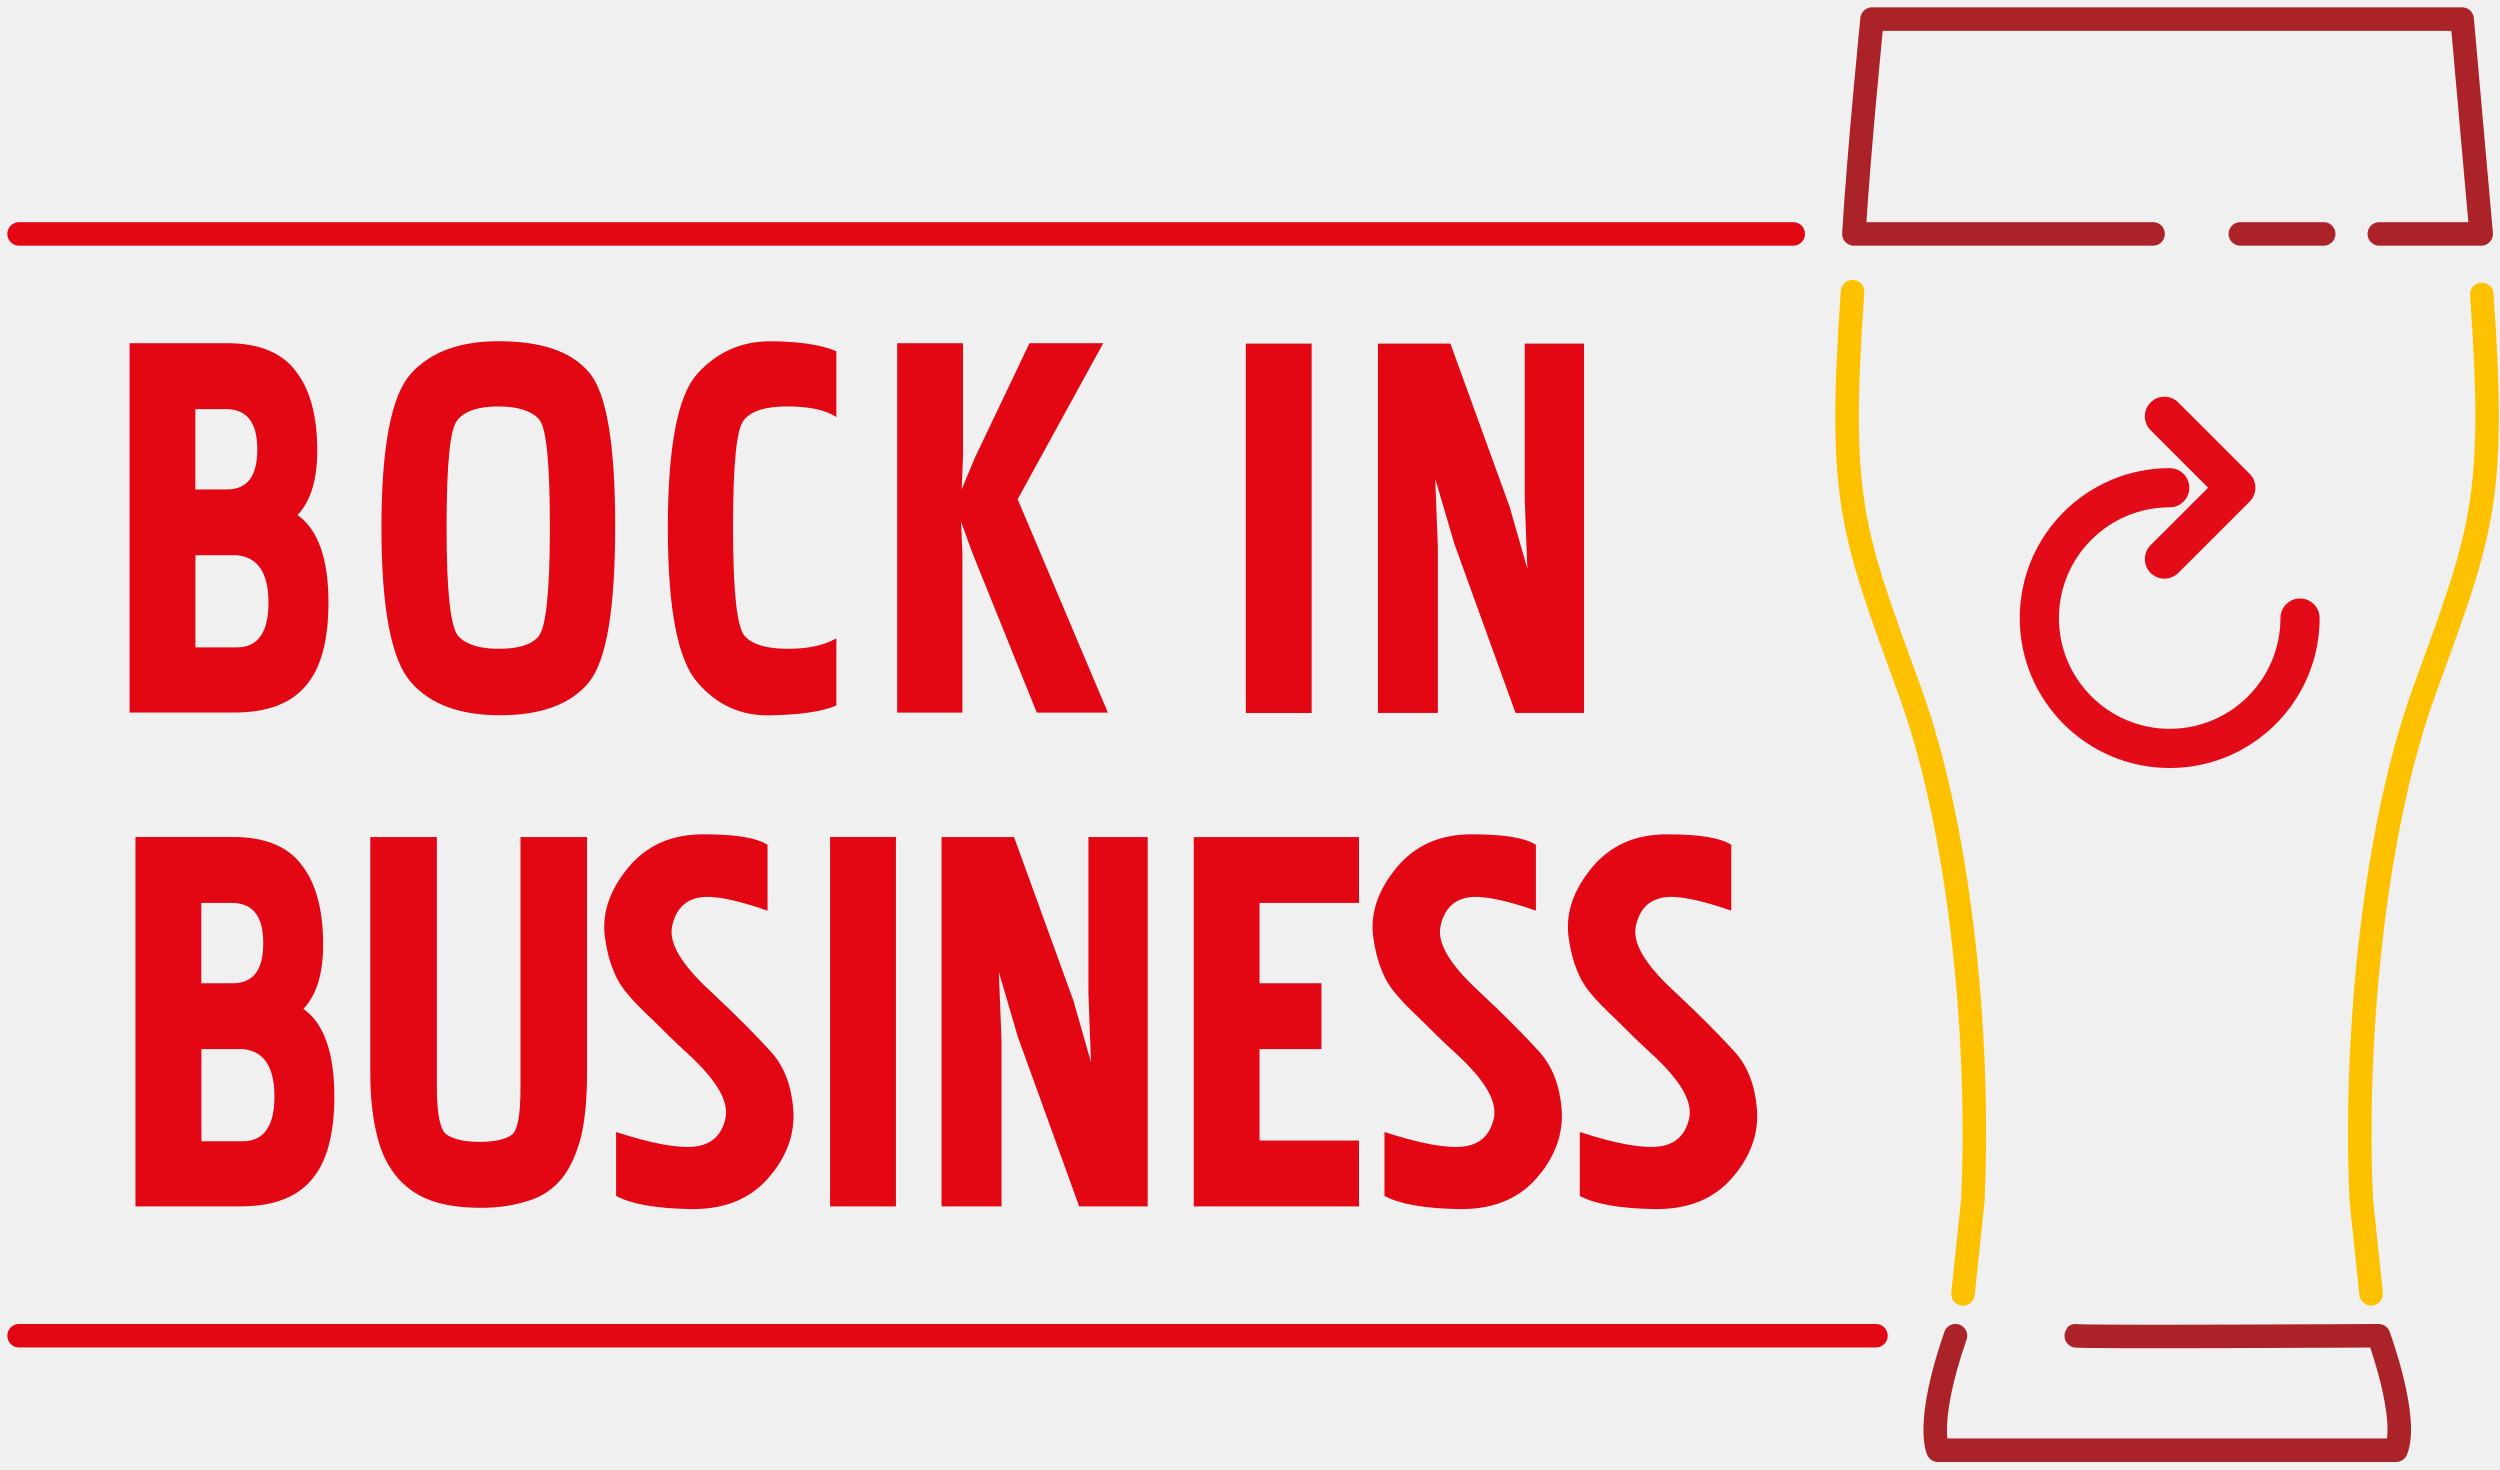
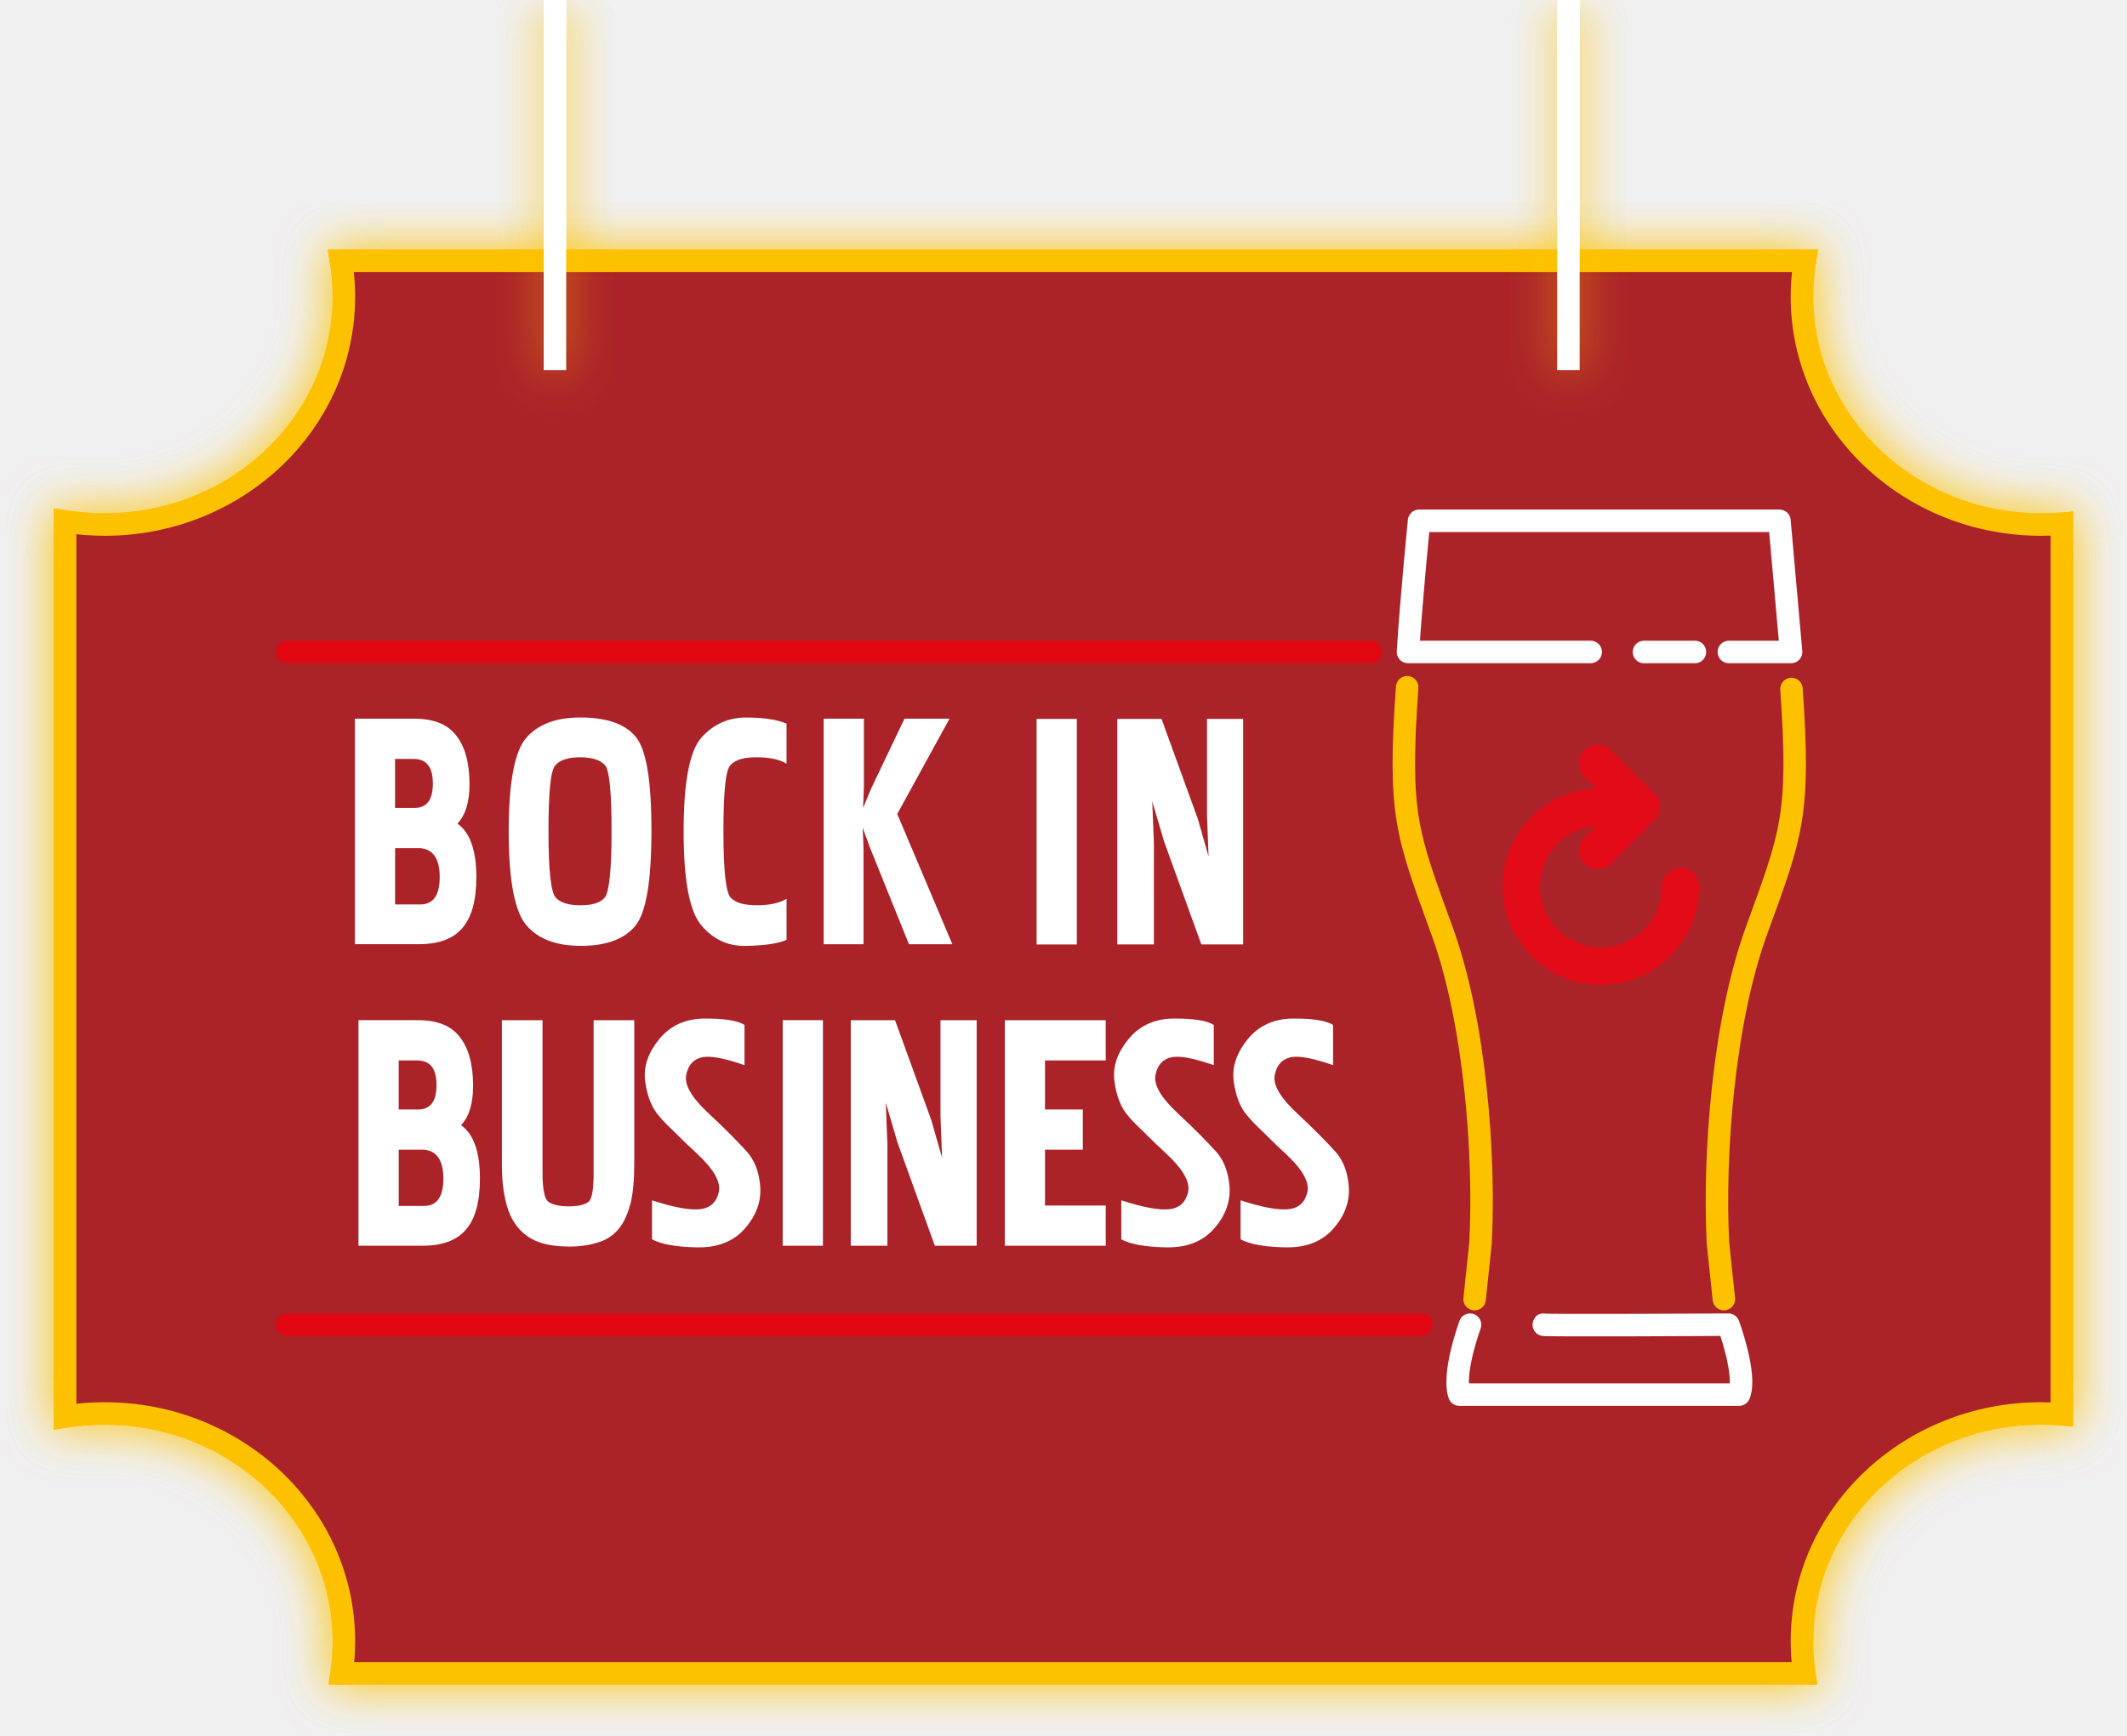
- <svg xmlns="http://www.w3.org/2000/svg" width="262" height="154" fill="none">
-   <path d="M187.93 24.515H2M196.596 139.984H2" stroke="#E30613" stroke-width="2.464" stroke-miterlimit="10" stroke-linecap="round" stroke-linejoin="round" />
-   <path d="M30.972 38.866c1.52 1.93 2.275 4.69 2.275 8.345 0 3.105-.69 5.315-2.07 6.76 2.144 1.52 3.245 4.552 3.245 9.176 0 4.074-.83 6.974-2.415 8.765-1.586 1.864-4.074 2.76-7.45 2.76H13.581V35.966h10.21c3.31 0 5.726.97 7.18 2.9zm-4.009 8.214c0-2.826-1.1-4.206-3.31-4.206h-3.18v8.42h3.311c2.152-.008 3.18-1.388 3.18-4.214zm1.175 16.075c0-3.105-1.1-4.756-3.31-4.97h-4.346v9.66h4.346c2.21 0 3.31-1.585 3.31-4.69zM61.71 39.005c1.864 2.144 2.76 7.525 2.76 16.15 0 8.625-.896 14.079-2.76 16.354-1.865 2.276-4.97 3.45-9.315 3.45-4.14 0-7.245-1.1-9.315-3.45-2.07-2.349-3.105-7.73-3.105-16.215S41.01 41.42 43.08 39.145c2.07-2.275 5.109-3.384 9.175-3.384 4.42 0 7.59 1.035 9.455 3.244zm-13.735 4.97c-.83.895-1.174 4.69-1.174 11.385 0 6.695.419 10.424 1.24 11.32.83.895 2.275 1.314 4.206 1.314 2.07 0 3.45-.411 4.206-1.315.755-.895 1.174-4.69 1.174-11.319 0-6.695-.345-10.49-1.109-11.385-.755-.895-2.21-1.38-4.28-1.38-1.987 0-3.433.41-4.263 1.38zM82.484 42.595c-2.136 0-3.656.41-4.485 1.38-.83.895-1.175 4.69-1.175 11.385 0 6.694.41 10.424 1.24 11.32.83.894 2.35 1.313 4.485 1.313 2.136 0 3.795-.345 5.101-1.1v7.04c-1.585.69-3.934.969-6.965 1.034-2.966.066-5.52-1.035-7.59-3.45-2.07-2.349-3.105-7.73-3.105-16.215s1.035-13.874 3.105-16.149c2.07-2.275 4.624-3.384 7.59-3.384 2.965 0 5.314.345 6.965 1.035v6.9c-1.166-.764-2.891-1.11-5.166-1.11zM100.859 57.915V74.68h-6.834V35.966h6.9v11.73l-.14 3.59 1.38-3.31 5.725-12.01h7.73l-8.97 16.355 9.455 22.359h-7.451l-6.76-16.765-1.175-3.245.14 3.245zM31.588 90.616c1.52 1.93 2.275 4.69 2.275 8.354 0 3.105-.69 5.314-2.07 6.76 2.144 1.52 3.245 4.551 3.245 9.175 0 4.066-.83 6.966-2.415 8.765-1.585 1.865-4.074 2.76-7.45 2.76H14.197V87.716h10.21c3.32 0 5.734.97 7.18 2.9zm-4 8.214c0-2.826-1.101-4.206-3.31-4.206h-3.18v8.42h3.31c2.144 0 3.18-1.388 3.18-4.214zm1.174 16.084c0-3.105-1.1-4.765-3.31-4.97h-4.346v9.66h4.346c2.201 0 3.31-1.585 3.31-4.69zM45.355 125.88a8.345 8.345 0 01-3.655-2.415c-.962-1.109-1.726-2.555-2.136-4.28-.485-1.799-.756-4-.756-6.621v-24.84h6.974v26.22c0 2.826.345 4.485 1.035 4.97.756.485 1.865.756 3.45.756 1.585 0 2.76-.271 3.384-.756.625-.485.896-2.136.896-4.97v-26.22h6.974V112.5c0 2.62-.206 4.83-.625 6.628-.484 1.791-1.1 3.245-1.996 4.346-.895 1.101-2.07 1.93-3.45 2.341-1.446.485-3.105.764-5.035.764-1.955-.008-3.614-.214-5.06-.698zM73.259 94.066c-1.52.279-2.48 1.314-2.826 3.039-.345 1.725.961 3.935 3.935 6.695 2.965 2.76 5.035 4.895 6.415 6.415 1.38 1.52 2.144 3.516 2.35 6.005.205 2.62-.69 5.035-2.62 7.245-1.931 2.209-4.625 3.31-8.215 3.244-3.655-.065-6.21-.55-7.73-1.38v-6.694c3.795 1.24 6.555 1.725 8.28 1.519 1.725-.205 2.76-1.174 3.171-2.899.419-1.791-.895-4.001-3.795-6.695-1.52-1.38-2.76-2.62-3.795-3.655-1.1-1.035-2.004-1.931-2.62-2.695-1.24-1.38-2.07-3.384-2.415-6.004-.345-2.555.55-4.97 2.415-7.245 1.93-2.35 4.55-3.524 7.869-3.524 3.384 0 5.594.345 6.76 1.1v6.9c-3.318-1.158-5.733-1.642-7.179-1.371zM93.893 87.716h-6.9v38.714h6.9V87.716zM104.958 109.04v17.39h-6.284V87.724h7.598l6.21 17.111 1.857 6.489-.271-7.179v-16.42h6.21v38.705h-7.18l-6.415-17.735-2.004-6.826.279 7.171zM137.462 36.007h-6.9v38.714h6.9V36.007zM150.687 57.323v17.39h-6.276V36.007h7.59l6.21 17.11 1.857 6.49-.272-7.18v-16.42h6.21v38.706h-7.179l-6.415-17.735-2.004-6.826.279 7.171zM131.999 94.624v8.42h6.489v6.9h-6.489v9.586h10.424v6.9h-17.316V87.724h17.316v6.9h-10.424zM153.784 94.066c-1.52.279-2.481 1.314-2.826 3.039-.345 1.725.961 3.935 3.934 6.695 2.966 2.76 5.036 4.895 6.416 6.415 1.38 1.52 2.144 3.516 2.349 6.005.205 2.62-.69 5.035-2.62 7.245-1.931 2.209-4.625 3.31-8.215 3.244-3.655-.065-6.21-.55-7.729-1.38v-6.694c3.795 1.24 6.555 1.725 8.28 1.519 1.725-.205 2.76-1.174 3.171-2.899.418-1.791-.896-4.001-3.795-6.695-1.52-1.38-2.76-2.62-3.795-3.655-1.101-1.035-2.005-1.931-2.621-2.695-1.24-1.38-2.07-3.384-2.415-6.004-.345-2.555.551-4.97 2.415-7.245 1.931-2.35 4.551-3.524 7.869-3.524 3.385 0 5.594.345 6.761 1.1v6.9c-3.319-1.158-5.734-1.642-7.179-1.371zM174.254 94.066c-1.52.279-2.481 1.314-2.826 3.039-.345 1.725.961 3.935 3.935 6.695 2.965 2.76 5.035 4.895 6.415 6.415 1.38 1.52 2.144 3.516 2.349 6.005.206 2.62-.69 5.035-2.62 7.245-1.931 2.209-4.625 3.31-8.214 3.244-3.656-.065-6.21-.55-7.73-1.38v-6.694c3.795 1.24 6.555 1.725 8.28 1.519 1.725-.205 2.76-1.174 3.171-2.899.419-1.791-.896-4.001-3.795-6.695-1.52-1.38-2.76-2.62-3.795-3.655-1.101-1.035-2.005-1.931-2.621-2.695-1.24-1.38-2.07-3.384-2.415-6.004-.345-2.555.551-4.97 2.415-7.245 1.931-2.35 4.551-3.524 7.87-3.524 3.384 0 5.593.345 6.76 1.1v6.9c-3.319-1.158-5.725-1.642-7.179-1.371z" fill="#E30613" />
-   <path d="M248.494 135.589l-1.018-9.668c-.756-15 .912-37.835 6.588-53.492 6.062-16.691 7.549-19.854 6.029-41.564M194.149 30.57c-1.561 21.989-.083 25.102 6.004 41.867 5.684 15.657 7.352 38.493 6.588 53.492l-1.019 9.668" stroke="#FDC100" stroke-width="2.464" stroke-miterlimit="10" stroke-linecap="round" stroke-linejoin="round" />
-   <path d="M204.934 139.984c-3.204 9.232-1.832 12.001-1.832 12.001h48.004c1.364-3.36-1.831-12.001-1.831-12.001s-31.937.18-31.757 0M249.349 24.515h10.678L258.031 2h-61.837s-1.405 14.03-1.906 22.515h31.354M243.525 24.515h-8.74" stroke="#AB2328" stroke-width="2.464" stroke-miterlimit="10" stroke-linecap="round" stroke-linejoin="round" />
-   <path d="M241.044 64.774c0 7.549-6.12 13.66-13.66 13.66-7.541 0-13.661-6.12-13.661-13.66 0-7.55 6.12-13.66 13.661-13.66" stroke="#E30B17" stroke-width="4.107" stroke-miterlimit="10" stroke-linecap="round" stroke-linejoin="round" />
-   <path d="M226.833 43.63l7.483 7.483-7.483 7.475" stroke="#E30B17" stroke-width="4.107" stroke-miterlimit="10" stroke-linecap="round" stroke-linejoin="round" />
+ <svg xmlns="http://www.w3.org/2000/svg" width="196" height="160" fill="none">
+   <g filter="url(#prefix__filter0_d)">
+     <path fill-rule="evenodd" clip-rule="evenodd" d="M31.69 27.347c0 11.6-9.87 21.004-22.045 21.004A23.27 23.27 0 016 48.065v82.504a23.27 23.27 0 013.645-.286c12.175 0 22.046 9.404 22.046 21.004 0 1.001-.074 1.987-.216 2.951H166.26a20.247 20.247 0 01-.216-2.951c0-11.6 9.87-21.004 22.045-21.004.644 0 1.281.026 1.91.078V48.273c-.629.052-1.266.078-1.91.078-12.175 0-22.045-9.404-22.045-21.004 0-1.122.093-2.223.27-3.298H31.42c.178 1.075.27 2.176.27 3.298z" fill="#fff" />
+     <path d="M6 48.065l.162-1.022-1.197-.19v1.212H6zm0 82.504H4.965v1.212l1.197-.19L6 130.569zm25.475 23.669l-1.024-.151-.175 1.186h1.199v-1.035zm134.786 0v1.035h1.199l-.175-1.186-1.024.151zM190 130.361l-.084 1.031 1.119.092v-1.123H190zm0-82.088h1.035V47.15l-1.119.092.084 1.031zM166.315 24.05l1.022.17.199-1.205h-1.221v1.035zm-134.895 0v-1.035H30.2l.199 1.204 1.021-.169zM9.645 49.386c12.7 0 23.08-9.82 23.08-22.039h-2.07c0 10.982-9.358 19.969-21.01 19.969v2.07zm-3.807-.298c1.24.196 2.511.298 3.807.298v-2.07c-1.187 0-2.35-.094-3.483-.273l-.324 2.045zm1.197 81.481V48.065h-2.07v82.504h2.07zm-.873 1.022a22.297 22.297 0 013.483-.273v-2.07c-1.296 0-2.568.102-3.807.298l.324 2.045zm3.483-.273c11.652 0 21.01 8.987 21.01 19.969h2.07c0-12.219-10.38-22.039-23.08-22.039v2.07zm21.01 19.969c0 .951-.07 1.885-.204 2.8l2.048.302c.15-1.014.227-2.05.227-3.102h-2.07zm135.606 1.916H31.475v2.07H166.26v-2.07zm-1.251-1.916c0 1.052.077 2.088.227 3.102l2.048-.302a19.165 19.165 0 01-.205-2.8h-2.07zm23.08-22.039c-12.699 0-23.08 9.82-23.08 22.039h2.07c0-10.982 9.359-19.969 21.01-19.969v-2.07zm1.994.081a24.34 24.34 0 00-1.994-.081v2.07c.616 0 1.224.025 1.826.074l.168-2.063zm-1.119-81.056v82.088h2.07V48.273h-2.07zm-.875 1.113c.672 0 1.337-.027 1.994-.081l-.168-2.063c-.602.049-1.21.074-1.826.074v2.07zm-23.08-22.039c0 12.219 10.381 22.04 23.08 22.04v-2.071c-11.651 0-21.01-8.987-21.01-19.969h-2.07zm.284-3.467a21.225 21.225 0 00-.284 3.467h2.07c0-1.065.088-2.11.257-3.129l-2.043-.338zM31.42 25.084h134.895v-2.07H31.42v2.07zm1.306 2.263c0-1.179-.097-2.337-.284-3.467l-2.043.338c.169 1.019.256 2.064.256 3.13h2.07z" fill="#FDC100" />
+   </g>
+   <g filter="url(#prefix__filter1_d)">
+     <path fill-rule="evenodd" clip-rule="evenodd" d="M52.174-19v53.117H50.85V-19h1.323z" fill="#fff" />
+   </g>
+   <g filter="url(#prefix__filter2_d)">
+     <path fill-rule="evenodd" clip-rule="evenodd" d="M145.562-19v53.117h-1.322L144.239-19h1.323z" fill="#fff" />
+   </g>
+   <path fill-rule="evenodd" clip-rule="evenodd" d="M25.821 60.095c0-.366.297-.662.662-.662h99.847a.662.662 0 010 1.324H26.483a.662.662 0 01-.662-.662zM25.821 122.102c0-.365.297-.661.662-.661h104.501a.661.661 0 010 1.323h-104.5a.662.662 0 01-.663-.662z" fill="#E30613" />
+   <path d="M42.041 67.801c.816 1.037 1.222 2.519 1.222 4.482 0 1.667-.37 2.854-1.112 3.63 1.152.816 1.743 2.444 1.743 4.927 0 2.188-.446 3.745-1.297 4.707-.852 1.002-2.188 1.482-4.001 1.482h-5.893V66.244h5.483c1.777 0 3.074.52 3.855 1.557zm-2.153 4.411c0-1.517-.59-2.258-1.777-2.258h-1.707v4.521h1.777c1.156-.004 1.707-.745 1.707-2.263zm.631 8.633c0-1.668-.59-2.554-1.777-2.669h-2.334v5.188h2.334c1.186 0 1.777-.852 1.777-2.52zM58.548 67.876c1.001 1.151 1.482 4.04 1.482 8.672 0 4.632-.48 7.561-1.482 8.783-1.002 1.222-2.669 1.853-5.003 1.853-2.223 0-3.89-.591-5.002-1.853-1.111-1.261-1.667-4.15-1.667-8.708 0-4.556.556-7.45 1.667-8.672 1.112-1.222 2.744-1.817 4.928-1.817 2.373 0 4.076.555 5.077 1.742zm-7.376 2.669c-.445.48-.63 2.519-.63 6.114 0 3.595.224 5.597.666 6.078.445.481 1.221.706 2.258.706 1.112 0 1.853-.22 2.259-.706.405-.48.63-2.518.63-6.078 0-3.595-.185-5.633-.595-6.114-.406-.481-1.187-.741-2.298-.741-1.068 0-1.844.22-2.29.74zM69.704 69.804c-1.147 0-1.963.22-2.409.74-.445.481-.63 2.52-.63 6.115s.22 5.597.665 6.078c.446.481 1.262.706 2.409.706 1.147 0 2.038-.185 2.74-.591v3.78c-.852.37-2.114.52-3.742.556-1.592.035-2.964-.556-4.075-1.853-1.112-1.261-1.668-4.15-1.668-8.707s.556-7.45 1.668-8.673c1.111-1.222 2.483-1.817 4.075-1.817 1.593 0 2.855.185 3.741.556v3.705c-.626-.41-1.553-.595-2.774-.595zM79.571 78.03v9.004h-3.67v-20.79h3.706v6.299l-.075 1.928.74-1.778 3.075-6.45h4.151l-4.817 8.784 5.078 12.007h-4.002l-3.63-9.004-.63-1.742.074 1.743zM42.372 95.591c.816 1.037 1.222 2.52 1.222 4.486 0 1.668-.37 2.855-1.112 3.631 1.152.816 1.743 2.444 1.743 4.927 0 2.184-.446 3.741-1.297 4.707-.851 1.001-2.188 1.482-4.001 1.482h-5.893v-20.79h5.483c1.782 0 3.079.52 3.855 1.557zm-2.148 4.411c0-1.517-.591-2.258-1.778-2.258H36.74v4.521h1.778c1.151 0 1.707-.745 1.707-2.263zm.63 8.638c0-1.668-.59-2.559-1.777-2.669h-2.334v5.187h2.334c1.182 0 1.778-.851 1.778-2.518zM49.765 114.528a4.473 4.473 0 01-1.963-1.296c-.516-.596-.926-1.372-1.147-2.299-.26-.966-.406-2.148-.406-3.555v-13.34h3.745v14.081c0 1.517.186 2.409.556 2.669.406.26 1.002.406 1.853.406s1.482-.146 1.817-.406c.336-.26.481-1.147.481-2.669v-14.08h3.745v13.304c0 1.407-.11 2.593-.335 3.559-.26.962-.591 1.743-1.072 2.334a3.772 3.772 0 01-1.853 1.257c-.776.26-1.667.41-2.704.41-1.05-.004-1.94-.114-2.717-.375zM64.75 97.444c-.816.15-1.332.706-1.518 1.632-.185.927.517 2.113 2.113 3.595 1.593 1.482 2.704 2.629 3.445 3.445.741.817 1.152 1.888 1.262 3.225.11 1.407-.37 2.704-1.407 3.891-1.037 1.186-2.484 1.777-4.411 1.742-1.963-.035-3.335-.295-4.151-.741v-3.595c2.038.666 3.52.926 4.446.816.927-.11 1.482-.631 1.703-1.557.225-.962-.48-2.148-2.038-3.595a56.069 56.069 0 01-2.038-1.963c-.591-.556-1.076-1.037-1.407-1.447-.666-.741-1.112-1.818-1.297-3.225-.185-1.372.296-2.668 1.297-3.89 1.036-1.262 2.444-1.893 4.226-1.893 1.817 0 3.004.186 3.63.591v3.706c-1.782-.622-3.079-.882-3.855-.737zM75.83 94.034h-3.705v20.79h3.706v-20.79zM81.772 105.486v9.338h-3.374V94.039h4.08l3.335 9.188.997 3.485-.145-3.856v-8.817h3.334v20.785h-3.855l-3.445-9.524-1.076-3.665.15 3.851zM99.228 66.266h-3.706v20.79h3.706v-20.79zM106.33 77.713v9.338h-3.371V66.266h4.076l3.335 9.188.997 3.485-.145-3.855v-8.818h3.334V87.05h-3.855l-3.445-9.523-1.076-3.666.15 3.85zM96.294 97.744v4.521h3.485v3.706h-3.485v5.148h5.598v3.705h-9.299V94.039h9.299v3.705h-5.598zM107.992 97.444c-.816.15-1.332.706-1.517 1.632-.185.927.516 2.113 2.113 3.595 1.592 1.482 2.704 2.629 3.445 3.445.741.817 1.151 1.888 1.262 3.225.11 1.407-.371 2.704-1.408 3.891-1.036 1.186-2.483 1.777-4.411 1.742-1.963-.035-3.335-.295-4.151-.741v-3.595c2.038.666 3.52.926 4.447.816.926-.11 1.482-.631 1.703-1.557.224-.962-.481-2.148-2.038-3.595a55.429 55.429 0 01-2.038-1.963c-.591-.556-1.077-1.037-1.408-1.447-.666-.741-1.111-1.818-1.296-3.225-.186-1.372.295-2.668 1.296-3.89 1.037-1.262 2.444-1.893 4.226-1.893 1.818 0 3.004.186 3.631.591v3.706c-1.782-.622-3.079-.882-3.856-.737zM118.985 97.444c-.816.15-1.332.706-1.517 1.632-.186.927.516 2.113 2.113 3.595 1.592 1.482 2.704 2.629 3.445 3.445.741.817 1.151 1.888 1.261 3.225.111 1.407-.37 2.704-1.407 3.891-1.037 1.186-2.483 1.777-4.411 1.742-1.963-.035-3.335-.295-4.151-.741v-3.595c2.038.666 3.52.926 4.446.816.927-.11 1.483-.631 1.703-1.557.225-.962-.481-2.148-2.038-3.595-.816-.741-1.482-1.407-2.038-1.963-.591-.556-1.076-1.037-1.407-1.447-.666-.741-1.111-1.818-1.297-3.225-.185-1.372.296-2.668 1.297-3.89 1.037-1.262 2.444-1.893 4.226-1.893 1.817 0 3.004.186 3.63.591v3.706c-1.782-.622-3.074-.882-3.855-.737z" fill="#AB2328" />
+   <path fill-rule="evenodd" clip-rule="evenodd" d="M165.036 62.844c.364-.025.68.25.706.614.408 5.837.419 9.243-.1 12.327-.48 2.858-1.412 5.419-2.84 9.343l-.336.923c-3.004 8.287-3.901 20.441-3.5 28.448l.545 5.174a.662.662 0 11-1.316.139l-.547-5.192-.003-.036c-.408-8.102.488-20.463 3.577-28.984l.319-.877c1.447-3.977 2.337-6.424 2.796-9.157.491-2.92.492-6.193.085-12.015a.661.661 0 01.614-.707zM129.716 62.686a.662.662 0 01.613.707c-.419 5.897-.424 9.2.065 12.138.457 2.746 1.347 5.193 2.797 9.18l.324.893c3.094 8.522 3.99 20.882 3.577 28.985l-.001.015a.123.123 0 01-.002.02l-.547 5.192a.661.661 0 11-1.316-.138l.545-5.174c.406-8.008-.491-20.161-3.5-28.449l-.341-.939c-1.431-3.933-2.364-6.496-2.842-9.368-.516-3.101-.499-6.538-.079-12.45a.662.662 0 01.707-.612z" fill="#FDC100" />
+   <path fill-rule="evenodd" clip-rule="evenodd" d="M135.678 121.477c.345.12.528.497.408.842-.845 2.435-1.073 3.979-1.101 4.886-.009.29.003.514.02.68h24.74c.038-.279.042-.633.007-1.051-.054-.641-.192-1.354-.356-2.029a25.399 25.399 0 00-.593-2.038l-.264.001-1.942.01c-1.606.007-3.748.016-5.886.022-2.138.007-4.274.01-5.87.005-.798-.002-1.463-.006-1.927-.013a22.75 22.75 0 01-.545-.012 5.048 5.048 0 01-.169-.01c-.018-.002-.062-.006-.109-.016h-.002a.662.662 0 01-.189-.07l-.002-.001a.661.661 0 01-.296-.34 1.16 1.16 0 01-.016-.436c.034-.086.119-.222.165-.272a.659.659 0 01.601-.181l.068.003c.112.005.284.008.513.012.456.006 1.115.01 1.911.013 1.593.004 3.726.001 5.863-.005 2.137-.006 4.278-.015 5.884-.023l1.941-.009.736-.004.004.661.621-.229.002.005.004.011.015.042.055.156a26.894 26.894 0 01.713 2.405c.173.71.327 1.496.389 2.232.06.715.042 1.472-.202 2.072a.661.661 0 01-.613.413h-25.779a.663.663 0 01-.593-.368l.593-.294-.593.293-.001-.002-.001-.003-.003-.006-.007-.014-.015-.034c-.01-.026-.023-.059-.036-.098a2.747 2.747 0 01-.082-.319 5.487 5.487 0 01-.076-1.201c.033-1.075.297-2.754 1.173-5.277a.662.662 0 01.842-.409zm23.594.625l.621-.229a.661.661 0 00-.624-.432l.003.661zm-16.954-.65c-.004-.001-.004 0 0 0zM130.109 47.938a.661.661 0 01.658-.596h33.208c.342 0 .628.262.659.603l1.072 12.091a.665.665 0 01-.659.72h-5.735a.662.662 0 010-1.323h5.012l-.955-10.768h-32.002l-.063.65c-.075.777-.178 1.86-.288 3.085-.2 2.207-.427 4.87-.568 7.033h16.133a.662.662 0 110 1.323h-16.837a.665.665 0 01-.661-.7c.136-2.29.392-5.321.615-7.775.111-1.228.214-2.314.289-3.092l.089-.917.033-.334.658.066-.658-.066z" fill="#AB2328" />
+   <path d="M156.184 60.095h-4.693" stroke="#AB2328" stroke-width="2.071" stroke-miterlimit="10" stroke-linecap="round" stroke-linejoin="round" />
+   <path fill-rule="evenodd" clip-rule="evenodd" d="M147.517 75.481a6.233 6.233 0 100 12.466 6.233 6.233 0 006.233-6.233 1.102 1.102 0 112.205 0 8.438 8.438 0 01-8.438 8.439 8.438 8.438 0 110-16.877 1.102 1.102 0 010 2.205z" fill="#E30B17" />
+   <path fill-rule="evenodd" clip-rule="evenodd" d="M146.441 69.58a1.103 1.103 0 011.56 0l4.018 4.018a1.103 1.103 0 010 1.56L148 79.172a1.102 1.102 0 11-1.558-1.56l3.238-3.234-3.239-3.239a1.102 1.102 0 010-1.56z" fill="#E30B17" />
+   <g filter="url(#prefix__filter3_d)">
+     <path fill-rule="evenodd" clip-rule="evenodd" d="M31.69 27.347c0 11.6-9.87 21.004-22.045 21.004A23.27 23.27 0 016 48.065v82.504a23.27 23.27 0 013.645-.286c12.175 0 22.046 9.404 22.046 21.004 0 1.001-.074 1.987-.216 2.951H166.26a20.247 20.247 0 01-.216-2.951c0-11.6 9.87-21.004 22.045-21.004.644 0 1.281.026 1.91.078V48.273c-.629.052-1.266.078-1.91.078-12.175 0-22.045-9.404-22.045-21.004 0-1.122.093-2.223.27-3.298H31.42c.178 1.075.27 2.176.27 3.298z" fill="#AB2328" />
+     <path d="M6 48.065l.162-1.022-1.197-.19v1.212H6zm0 82.504H4.965v1.212l1.197-.19L6 130.569zm25.475 23.669l-1.024-.151-.175 1.186h1.199v-1.035zm134.786 0v1.035h1.199l-.175-1.186-1.024.151zM190 130.361l-.084 1.031 1.119.092v-1.123H190zm0-82.088h1.035V47.15l-1.119.092.084 1.031zM166.315 24.05l1.022.17.199-1.205h-1.221v1.035zm-134.895 0v-1.035H30.2l.199 1.204 1.021-.169zM9.645 49.386c12.7 0 23.08-9.82 23.08-22.039h-2.07c0 10.982-9.358 19.969-21.01 19.969v2.07zm-3.807-.298c1.24.196 2.511.298 3.807.298v-2.07c-1.187 0-2.35-.094-3.483-.273l-.324 2.045zm1.197 81.481V48.065h-2.07v82.504h2.07zm-.873 1.022a22.297 22.297 0 013.483-.273v-2.07c-1.296 0-2.568.102-3.807.298l.324 2.045zm3.483-.273c11.652 0 21.01 8.987 21.01 19.969h2.07c0-12.219-10.38-22.039-23.08-22.039v2.07zm21.01 19.969c0 .951-.07 1.885-.204 2.8l2.048.302c.15-1.014.227-2.05.227-3.102h-2.07zm135.606 1.916H31.475v2.07H166.26v-2.07zm-1.251-1.916c0 1.052.077 2.088.227 3.102l2.048-.302a19.165 19.165 0 01-.205-2.8h-2.07zm23.08-22.039c-12.699 0-23.08 9.82-23.08 22.039h2.07c0-10.982 9.359-19.969 21.01-19.969v-2.07zm1.994.081a24.34 24.34 0 00-1.994-.081v2.07c.616 0 1.224.025 1.826.074l.168-2.063zm-1.119-81.056v82.088h2.07V48.273h-2.07zm-.875 1.113c.672 0 1.337-.027 1.994-.081l-.168-2.063c-.602.049-1.21.074-1.826.074v2.07zm-23.08-22.039c0 12.219 10.381 22.04 23.08 22.04v-2.071c-11.651 0-21.01-8.987-21.01-19.969h-2.07zm.284-3.467a21.225 21.225 0 00-.284 3.467h2.07c0-1.065.088-2.11.257-3.129l-2.043-.338zM31.42 25.084h134.895v-2.07H31.42v2.07zm1.306 2.263c0-1.179-.097-2.337-.284-3.467l-2.043.338c.169 1.019.256 2.064.256 3.13h2.07z" fill="#FDC100" />
+   </g>
+   <g filter="url(#prefix__filter4_d)">
+     <path stroke="#fff" stroke-width="2.07" d="M51.138 34.117V-19" />
+   </g>
+   <g filter="url(#prefix__filter5_d)">
+     <path stroke="#fff" stroke-width="2.07" d="M144.527 34.117V-19" />
+   </g>
+   <path d="M126.33 60.095H26.483M130.983 122.103h-104.5" stroke="#E30613" stroke-width="2.071" stroke-miterlimit="10" stroke-linecap="round" stroke-linejoin="round" />
+   <path d="M42.041 67.801c.816 1.037 1.222 2.519 1.222 4.482 0 1.667-.37 2.854-1.112 3.63 1.152.816 1.743 2.444 1.743 4.928 0 2.188-.446 3.745-1.297 4.706-.852 1.002-2.188 1.482-4.001 1.482h-5.893V66.244h5.483c1.777 0 3.074.52 3.855 1.557zm-2.153 4.411c0-1.517-.59-2.258-1.777-2.258h-1.707v4.521h1.777c1.156-.004 1.707-.745 1.707-2.263zm.631 8.633c0-1.667-.59-2.554-1.777-2.669h-2.334v5.188h2.334c1.186 0 1.777-.852 1.777-2.519zM58.548 67.876c1.001 1.151 1.482 4.04 1.482 8.672 0 4.632-.48 7.561-1.482 8.783-1.001 1.222-2.669 1.853-5.002 1.853-2.224 0-3.891-.591-5.003-1.853-1.111-1.261-1.667-4.15-1.667-8.708 0-4.556.556-7.45 1.667-8.672 1.112-1.222 2.744-1.817 4.928-1.817 2.373 0 4.076.555 5.077 1.742zm-7.376 2.669c-.445.48-.63 2.519-.63 6.114 0 3.595.225 5.597.666 6.078.445.481 1.222.706 2.258.706 1.112 0 1.853-.22 2.259-.706.406-.48.63-2.518.63-6.078 0-3.595-.185-5.633-.595-6.114-.406-.481-1.186-.741-2.298-.741-1.068 0-1.844.22-2.29.74zM69.704 69.804c-1.147 0-1.963.22-2.409.74-.445.482-.63 2.52-.63 6.115s.22 5.597.665 6.078c.446.481 1.262.706 2.409.706 1.147 0 2.038-.185 2.74-.591v3.78c-.852.37-2.114.52-3.741.556-1.593.035-2.965-.556-4.076-1.853-1.112-1.261-1.668-4.15-1.668-8.707s.556-7.45 1.668-8.672c1.111-1.222 2.483-1.818 4.076-1.818 1.592 0 2.854.185 3.74.556v3.705c-.626-.41-1.552-.595-2.774-.595zM79.571 78.03v9.004h-3.67v-20.79h3.706v6.3l-.075 1.927.74-1.778 3.075-6.449h4.151l-4.817 8.783 5.077 12.007h-4l-3.63-9.003-.632-1.743.075 1.743zM42.372 95.591c.816 1.037 1.222 2.52 1.222 4.487 0 1.667-.37 2.854-1.112 3.63 1.152.816 1.743 2.444 1.743 4.927 0 2.184-.446 3.741-1.297 4.707-.851 1.001-2.188 1.482-4.001 1.482h-5.893v-20.79h5.483c1.782 0 3.079.52 3.855 1.557zm-2.148 4.412c0-1.518-.591-2.259-1.778-2.259H36.74v4.522h1.778c1.151 0 1.707-.746 1.707-2.263zm.63 8.637c0-1.668-.59-2.559-1.777-2.669h-2.334v5.187h2.334c1.182 0 1.778-.851 1.778-2.518zM49.765 114.528a4.473 4.473 0 01-1.963-1.296c-.516-.596-.926-1.372-1.147-2.299-.26-.966-.406-2.148-.406-3.555v-13.34h3.745v14.081c0 1.517.186 2.409.556 2.669.406.26 1.002.406 1.853.406s1.482-.146 1.817-.406c.336-.26.481-1.147.481-2.669v-14.08h3.745v13.304c0 1.407-.11 2.593-.335 3.559-.26.962-.591 1.743-1.072 2.334a3.772 3.772 0 01-1.853 1.257c-.776.26-1.667.41-2.704.41-1.05-.004-1.94-.114-2.717-.375zM64.75 97.444c-.816.15-1.332.706-1.518 1.632-.185.927.517 2.113 2.113 3.595 1.593 1.482 2.704 2.629 3.445 3.445.741.817 1.152 1.888 1.262 3.225.11 1.407-.37 2.704-1.407 3.891-1.037 1.186-2.484 1.777-4.411 1.742-1.963-.035-3.335-.295-4.151-.741v-3.595c2.038.666 3.52.926 4.446.816.927-.11 1.482-.631 1.703-1.557.225-.962-.48-2.148-2.038-3.595a56.069 56.069 0 01-2.038-1.963c-.591-.556-1.076-1.037-1.407-1.447-.666-.741-1.112-1.818-1.297-3.225-.185-1.372.296-2.668 1.297-3.89 1.036-1.262 2.444-1.893 4.226-1.893 1.817 0 3.004.186 3.63.591v3.706c-1.782-.622-3.079-.882-3.855-.737zM75.83 94.034h-3.705v20.79h3.706v-20.79zM81.773 105.486v9.338h-3.375V94.039h4.08l3.335 9.188.997 3.485-.145-3.856v-8.817h3.334v20.785h-3.855L82.7 105.3l-1.076-3.665.15 3.851zM99.228 66.266h-3.706v20.79h3.706v-20.79zM106.33 77.713v9.338h-3.371V66.266h4.076l3.335 9.188.997 3.485-.145-3.855v-8.818h3.334v20.785h-3.855l-3.445-9.523-1.076-3.666.15 3.851zM96.294 97.744v4.521h3.485v3.706h-3.485v5.148h5.598v3.705h-9.299V94.039h9.299v3.705h-5.598zM107.992 97.444c-.816.15-1.332.706-1.517 1.632-.185.927.516 2.113 2.113 3.595 1.592 1.482 2.704 2.629 3.445 3.445.741.817 1.151 1.888 1.262 3.225.11 1.407-.371 2.704-1.408 3.891-1.036 1.186-2.483 1.777-4.411 1.742-1.963-.035-3.335-.295-4.151-.741v-3.595c2.038.666 3.52.926 4.447.816.926-.11 1.482-.631 1.703-1.557.224-.962-.481-2.148-2.038-3.595a55.429 55.429 0 01-2.038-1.963c-.591-.556-1.077-1.037-1.408-1.447-.666-.741-1.111-1.818-1.296-3.225-.186-1.372.295-2.668 1.296-3.89 1.037-1.262 2.444-1.893 4.226-1.893 1.818 0 3.004.186 3.631.591v3.706c-1.782-.622-3.079-.882-3.856-.737zM118.985 97.444c-.816.15-1.332.706-1.517 1.632-.186.927.516 2.113 2.113 3.595 1.592 1.482 2.704 2.629 3.445 3.445.741.817 1.151 1.888 1.261 3.225.111 1.407-.37 2.704-1.407 3.891-1.037 1.186-2.483 1.777-4.411 1.742-1.963-.035-3.335-.295-4.151-.741v-3.595c2.038.666 3.52.926 4.446.816.927-.11 1.483-.631 1.703-1.557.225-.962-.481-2.148-2.038-3.595-.816-.741-1.482-1.407-2.038-1.963-.591-.556-1.076-1.037-1.407-1.447-.666-.741-1.111-1.818-1.297-3.225-.185-1.372.296-2.668 1.297-3.89 1.037-1.262 2.444-1.893 4.226-1.893 1.817 0 3.004.186 3.63.591v3.706c-1.782-.622-3.074-.882-3.855-.737z" fill="#fff" />
+   <path d="M158.853 119.743l-.547-5.192c-.406-8.055.49-20.318 3.538-28.726 3.256-8.963 4.054-10.662 3.238-22.32M129.669 63.346c-.838 11.809-.044 13.48 3.224 22.483 3.053 8.408 3.948 20.671 3.538 28.726l-.547 5.192" stroke="#FDC100" stroke-width="2.071" stroke-miterlimit="10" stroke-linecap="round" stroke-linejoin="round" />
+   <path d="M135.461 122.103c-1.721 4.958-.984 6.444-.984 6.444h25.779c.732-1.804-.984-6.444-.984-6.444s-17.15.097-17.053 0M159.312 60.095h5.734l-1.071-12.091h-33.208s-.754 7.534-1.023 12.09h16.837M156.185 60.095h-4.694" stroke="#fff" stroke-width="2.071" stroke-miterlimit="10" stroke-linecap="round" stroke-linejoin="round" />
+   <path d="M154.852 81.714a7.335 7.335 0 11-14.671 0 7.335 7.335 0 017.336-7.336" stroke="#E30B17" stroke-width="3.452" stroke-miterlimit="10" stroke-linecap="round" stroke-linejoin="round" />
+   <path d="M147.221 70.36l4.019 4.018-4.019 4.014" stroke="#E30B17" stroke-width="3.452" stroke-miterlimit="10" stroke-linecap="round" stroke-linejoin="round" />
+   <defs>
+     <filter id="prefix__filter0_d" x=".618" y="18.667" width="194.765" height="140.953" filterUnits="userSpaceOnUse" color-interpolation-filters="sRGB">
+       <feFlood flood-opacity="0" result="BackgroundImageFix" />
+       <feColorMatrix in="SourceAlpha" values="0 0 0 0 0 0 0 0 0 0 0 0 0 0 0 0 0 0 127 0" />
+       <feOffset />
+       <feGaussianBlur stdDeviation="2.174" />
+       <feColorMatrix values="0 0 0 0 0.992 0 0 0 0 0.757 0 0 0 0 0 0 0 0 0.55 0" />
+       <feBlend in2="BackgroundImageFix" result="effect1_dropShadow" />
+       <feBlend in="SourceGraphic" in2="effect1_dropShadow" result="shape" />
+     </filter>
+     <filter id="prefix__filter1_d" x="46.504" y="-23.347" width="10.017" height="61.811" filterUnits="userSpaceOnUse" color-interpolation-filters="sRGB">
+       <feFlood flood-opacity="0" result="BackgroundImageFix" />
+       <feColorMatrix in="SourceAlpha" values="0 0 0 0 0 0 0 0 0 0 0 0 0 0 0 0 0 0 127 0" />
+       <feOffset />
+       <feGaussianBlur stdDeviation="2.174" />
+       <feColorMatrix values="0 0 0 0 0.992 0 0 0 0 0.757 0 0 0 0 0 0 0 0 0.55 0" />
+       <feBlend in2="BackgroundImageFix" result="effect1_dropShadow" />
+       <feBlend in="SourceGraphic" in2="effect1_dropShadow" result="shape" />
+     </filter>
+     <filter id="prefix__filter2_d" x="139.892" y="-23.347" width="10.017" height="61.811" filterUnits="userSpaceOnUse" color-interpolation-filters="sRGB">
+       <feFlood flood-opacity="0" result="BackgroundImageFix" />
+       <feColorMatrix in="SourceAlpha" values="0 0 0 0 0 0 0 0 0 0 0 0 0 0 0 0 0 0 127 0" />
+       <feOffset />
+       <feGaussianBlur stdDeviation="2.174" />
+       <feColorMatrix values="0 0 0 0 0.992 0 0 0 0 0.757 0 0 0 0 0 0 0 0 0.55 0" />
+       <feBlend in2="BackgroundImageFix" result="effect1_dropShadow" />
+       <feBlend in="SourceGraphic" in2="effect1_dropShadow" result="shape" />
+     </filter>
+     <filter id="prefix__filter3_d" x=".618" y="18.667" width="194.765" height="140.953" filterUnits="userSpaceOnUse" color-interpolation-filters="sRGB">
+       <feFlood flood-opacity="0" result="BackgroundImageFix" />
+       <feColorMatrix in="SourceAlpha" values="0 0 0 0 0 0 0 0 0 0 0 0 0 0 0 0 0 0 127 0" />
+       <feOffset />
+       <feGaussianBlur stdDeviation="2.174" />
+       <feColorMatrix values="0 0 0 0 0.992 0 0 0 0 0.757 0 0 0 0 0 0 0 0 0.55 0" />
+       <feBlend in2="BackgroundImageFix" result="effect1_dropShadow" />
+       <feBlend in="SourceGraphic" in2="effect1_dropShadow" result="shape" />
+     </filter>
+     <filter id="prefix__filter4_d" x="45.756" y="-23.347" width="10.765" height="61.811" filterUnits="userSpaceOnUse" color-interpolation-filters="sRGB">
+       <feFlood flood-opacity="0" result="BackgroundImageFix" />
+       <feColorMatrix in="SourceAlpha" values="0 0 0 0 0 0 0 0 0 0 0 0 0 0 0 0 0 0 127 0" />
+       <feOffset />
+       <feGaussianBlur stdDeviation="2.174" />
+       <feColorMatrix values="0 0 0 0 0.992 0 0 0 0 0.757 0 0 0 0 0 0 0 0 0.55 0" />
+       <feBlend in2="BackgroundImageFix" result="effect1_dropShadow" />
+       <feBlend in="SourceGraphic" in2="effect1_dropShadow" result="shape" />
+     </filter>
+     <filter id="prefix__filter5_d" x="139.145" y="-23.347" width="10.765" height="61.811" filterUnits="userSpaceOnUse" color-interpolation-filters="sRGB">
+       <feFlood flood-opacity="0" result="BackgroundImageFix" />
+       <feColorMatrix in="SourceAlpha" values="0 0 0 0 0 0 0 0 0 0 0 0 0 0 0 0 0 0 127 0" />
+       <feOffset />
+       <feGaussianBlur stdDeviation="2.174" />
+       <feColorMatrix values="0 0 0 0 0.992 0 0 0 0 0.757 0 0 0 0 0 0 0 0 0.55 0" />
+       <feBlend in2="BackgroundImageFix" result="effect1_dropShadow" />
+       <feBlend in="SourceGraphic" in2="effect1_dropShadow" result="shape" />
+     </filter>
+   </defs>
</svg>
